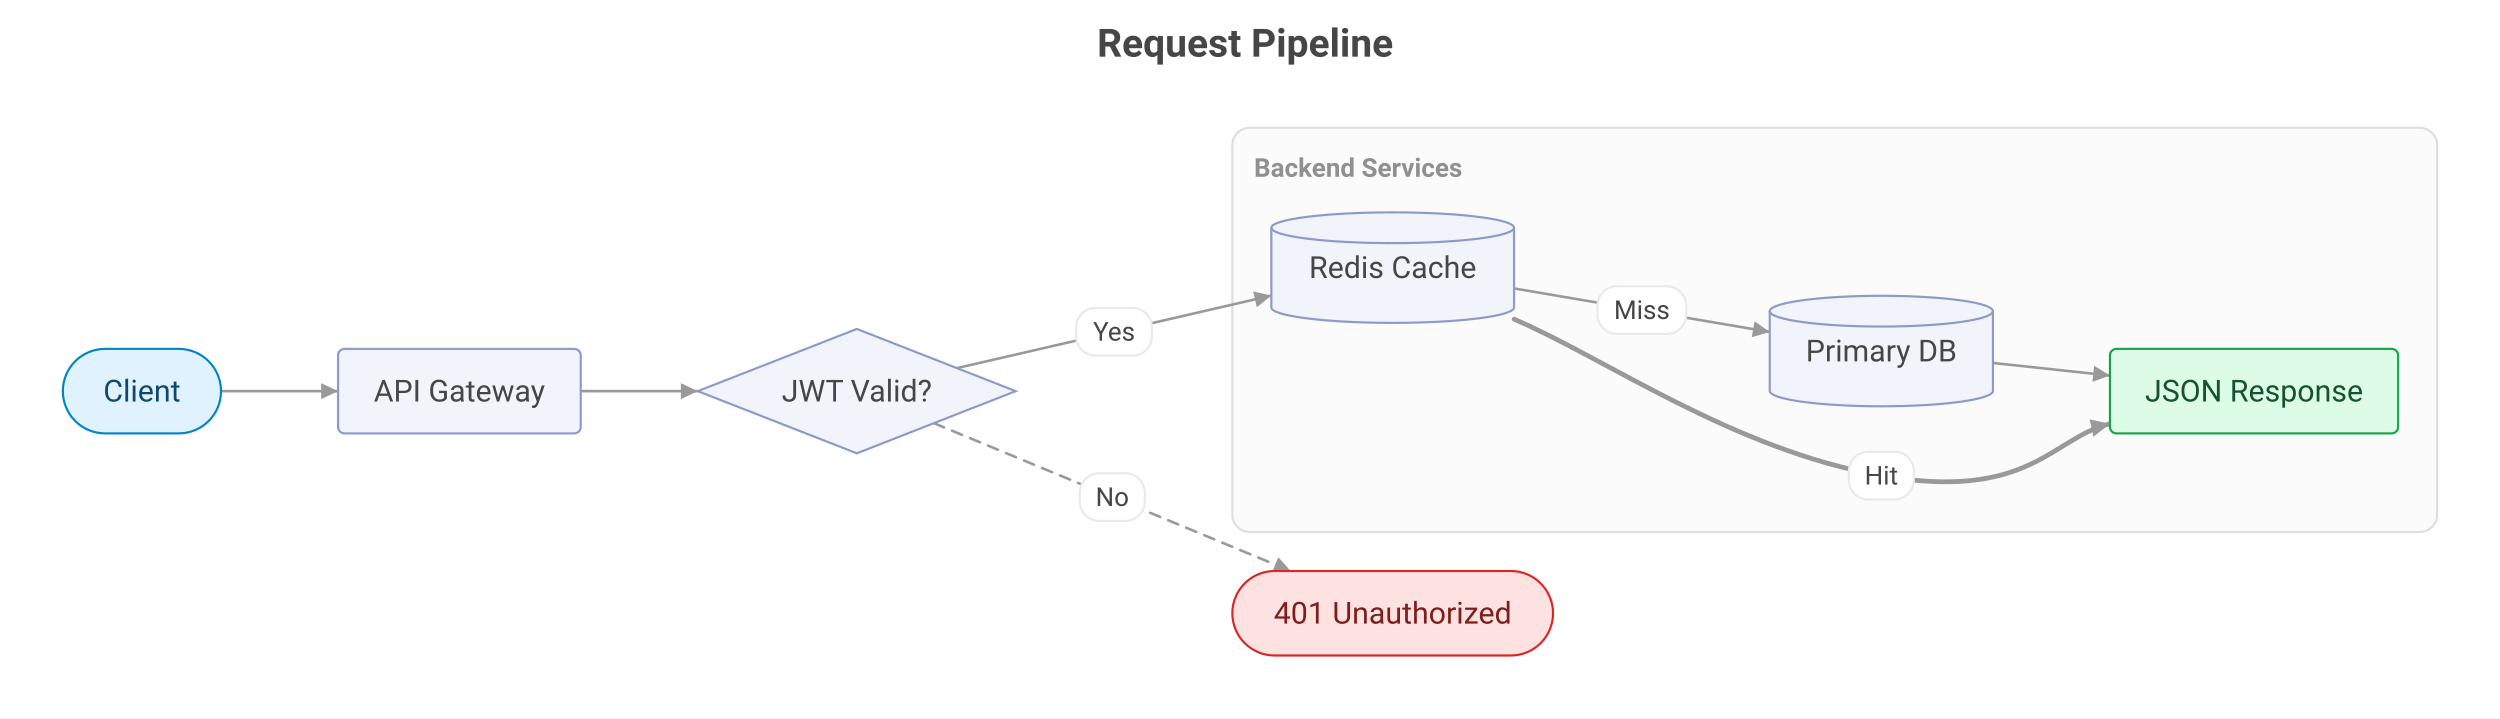
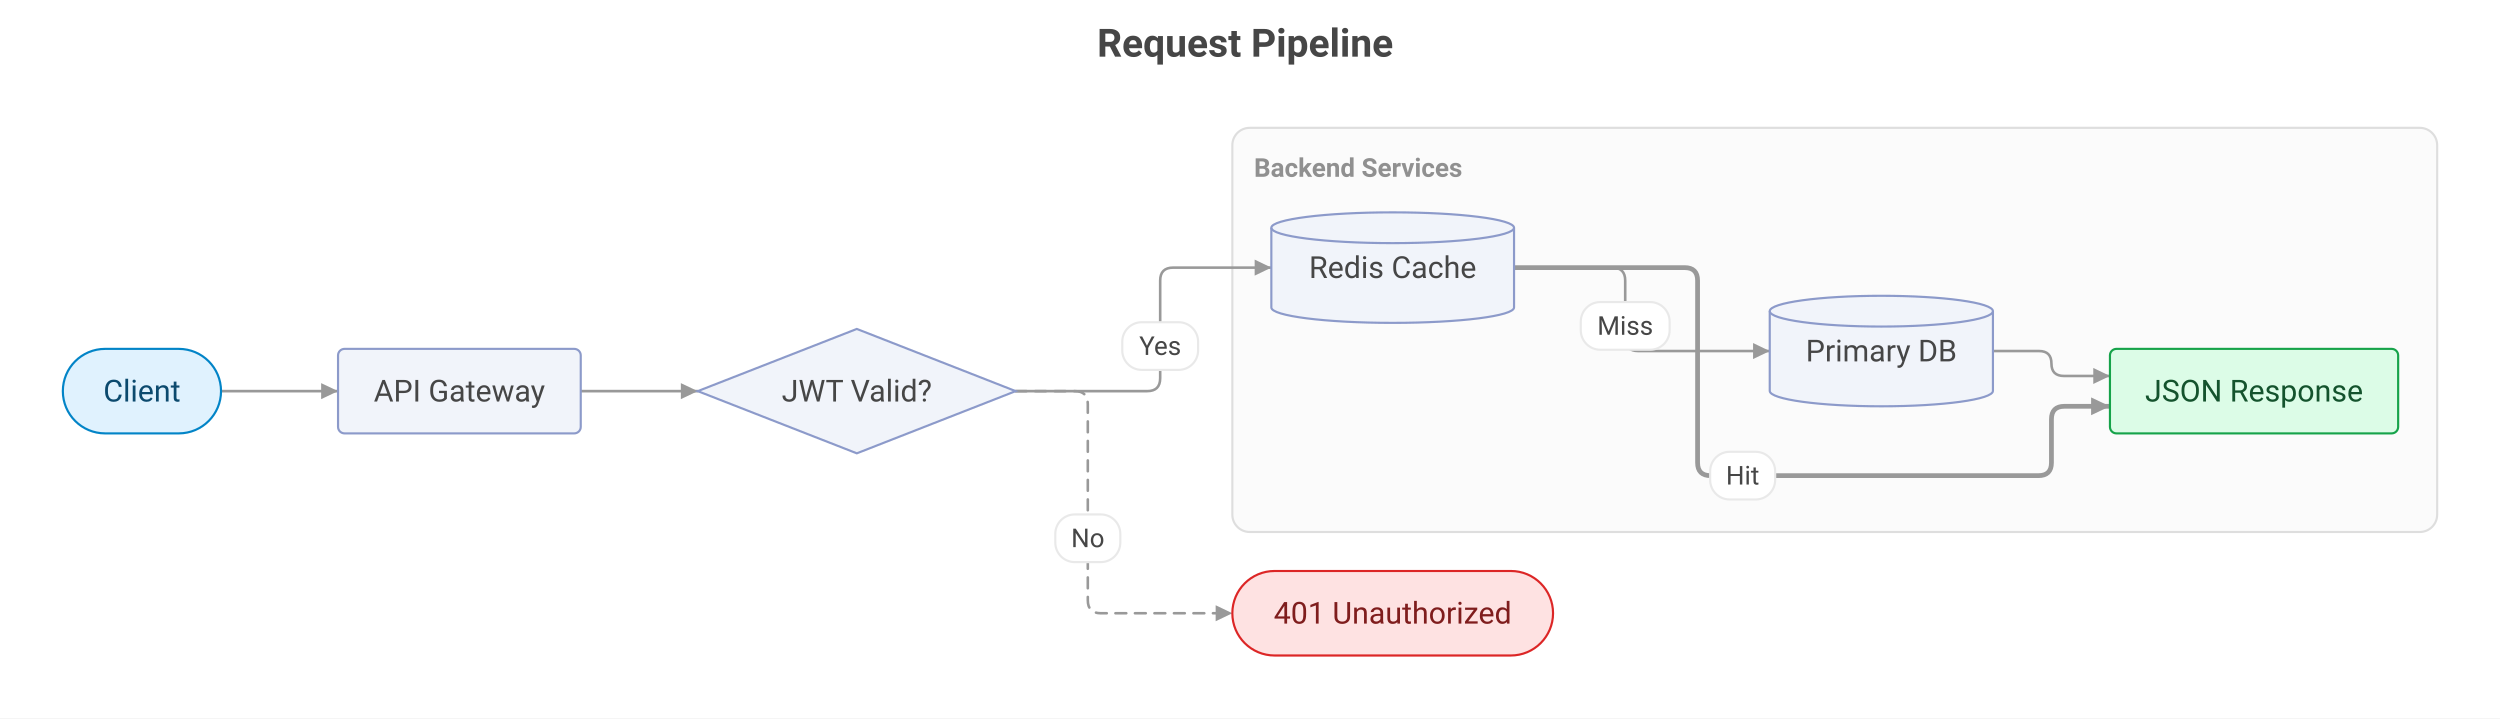
<svg xmlns="http://www.w3.org/2000/svg" width="1153.7" height="331.5" viewBox="0 0 1153.7 331.5">
  <rect x="0" y="0" width="1153.7" height="331.5" fill="#FFFFFF" />
  <text font-size="18" x="506.3" y="20" font-weight="bold" dominant-baseline="central" font-family="Roboto" fill="#464646">
Request Pipeline
</text>
  <rect x="568.7" y="59" width="556" height="186.5" rx="8" ry="8" stroke="#DEDEDE" stroke-width="1" fill="#FBFBFB" />
  <text font-size="12" x="578.7" y="77.5" font-weight="bold" dominant-baseline="central" text-anchor="start" font-family="Roboto" fill="#909090">
Backend Services
</text>
  <path d="M97 145.5 L151 145.5" transform="translate(5,35)" fill="none" stroke-width="1.2" stroke="#999999" stroke-linecap="round" stroke-linejoin="round" />
  <polygon points="156,180.5 148.2,184.2 148.2,176.8" fill="#999999" />
  <path d="M263 145.5 L317 145.5" transform="translate(5,35)" fill="none" stroke-width="1.2" stroke="#999999" stroke-linecap="round" stroke-linejoin="round" />
  <polygon points="322,180.5 314.2,184.2 314.2,176.8" fill="#999999" />
-   <path d="M436.5 134.9 L581.7 101.4" transform="translate(5,35)" fill="none" stroke-width="1.2" stroke="#999999" stroke-linecap="round" stroke-linejoin="round" />
-   <polygon points="586.7,136.4 580,141.8 578.3,134.5" fill="#999999" />
-   <path d="M426 160.3 L590.6 228.5" transform="translate(5,35)" fill="none" stroke-width="1.2" stroke="#999999" stroke-dasharray="5,4" stroke-linecap="round" stroke-linejoin="round" />
-   <polygon points="595.6,263.5 587.1,264 589.9,257.1" fill="#999999" />
-   <path d="M693.7 98.1 L811.7 118.2" transform="translate(5,35)" fill="none" stroke-width="1.2" stroke="#999999" stroke-linecap="round" stroke-linejoin="round" />
-   <polygon points="816.7,153.2 808.4,155.6 809.7,148.3" fill="#999999" />
-   <path d="M693.7 112.3 C736.1 130.4,794.5 172.4,863.2 184.5 C932 196.6,942.3 166.6,968.7 160.6" transform="translate(5,35)" fill="none" stroke-width="2.2" stroke="#999999" stroke-linecap="round" stroke-linejoin="round" />
-   <polygon points="973.7,195.6 966.1,201.5 964.3,193.5" fill="#999999" />
-   <path d="M914.7 132.5 L968.7 138.3" transform="translate(5,35)" fill="none" stroke-width="1.2" stroke="#999999" stroke-linecap="round" stroke-linejoin="round" />
-   <polygon points="973.7,173.3 965.6,176.2 966.4,168.8" fill="#999999" />
-   <rect x="496.6" y="142.1" width="35" height="22" rx="9" ry="9" stroke="#E9E9E9" stroke-width="1" fill="#FFFFFF" />
-   <text font-size="12" x="514.1" y="153.1" dominant-baseline="central" text-anchor="middle" font-family="Roboto" fill="#464646">
+   <path d="M463.7 145.5 L524.4 145.5 Q530.4 145.5,530.4 139.5 L530.4 94.5 Q530.4 88.5,536.4 88.5 L581.7 88.5" transform="translate(5,35)" fill="none" stroke-width="1.2" stroke="#999999" stroke-linecap="round" stroke-linejoin="round" />
+   <polygon points="586.7,123.5 579,127.2 579,119.8" fill="#999999" />
+   <path d="M463.7 145.5 L491 145.5 Q497 145.5,497 151.5 L497 242 Q497 248,503 248 L563.7 248" transform="translate(5,35)" fill="none" stroke-width="1.2" stroke="#999999" stroke-dasharray="5,4" stroke-linecap="round" stroke-linejoin="round" />
+   <polygon points="568.7,283 561,286.7 561,279.3" fill="#999999" />
+   <path d="M693.7 88.5 L739 88.5 Q745 88.5,745 94.5 L745 121 Q745 127,751 127 L811.7 127" transform="translate(5,35)" fill="none" stroke-width="1.2" stroke="#999999" stroke-linecap="round" stroke-linejoin="round" />
+   <polygon points="816.7,162 809,165.7 809,158.3" fill="#999999" />
+   <path d="M693.7 88.5 L772.4 88.5 Q778.4 88.5,778.4 94.5 L778.4 178.5 Q778.4 184.5,784.4 184.5 L935.7 184.5 Q941.7 184.5,941.7 178.5 L941.7 158.5 Q941.7 152.5,947.7 152.5 L968.7 152.5" transform="translate(5,35)" fill="none" stroke-width="2.2" stroke="#999999" stroke-linecap="round" stroke-linejoin="round" />
+   <polygon points="973.7,187.5 965,191.6 965,183.4" fill="#999999" />
+   <path d="M914.7 127 L936 127 Q941.7 127,941.7 132.8 L941.7 132.8 Q941.7 138.5,947.5 138.5 L968.7 138.5" transform="translate(5,35)" fill="none" stroke-width="1.2" stroke="#999999" stroke-linecap="round" stroke-linejoin="round" />
+   <polygon points="973.7,173.5 966,177.2 966,169.8" fill="#999999" />
+   <rect x="517.9" y="148.7" width="35" height="22" rx="9" ry="9" stroke="#E9E9E9" stroke-width="1" fill="#FFFFFF" />
+   <text font-size="12" x="535.4" y="159.7" dominant-baseline="central" text-anchor="middle" font-family="Roboto" fill="#464646">
Yes
</text>
-   <rect x="498.3" y="218.4" width="30" height="22" rx="9" ry="9" stroke="#E9E9E9" stroke-width="1" fill="#FFFFFF" />
-   <text font-size="12" x="513.3" y="229.4" dominant-baseline="central" text-anchor="middle" font-family="Roboto" fill="#464646">
+   <rect x="487" y="237.4" width="30" height="22" rx="9" ry="9" stroke="#E9E9E9" stroke-width="1" fill="#FFFFFF" />
+   <text font-size="12" x="502" y="248.4" dominant-baseline="central" text-anchor="middle" font-family="Roboto" fill="#464646">
No
</text>
-   <rect x="737.2" y="132.1" width="41" height="22" rx="9" ry="9" stroke="#E9E9E9" stroke-width="1" fill="#FFFFFF" />
-   <text font-size="12" x="757.7" y="143.1" dominant-baseline="central" text-anchor="middle" font-family="Roboto" fill="#464646">
+   <rect x="729.5" y="139.4" width="41" height="22" rx="9" ry="9" stroke="#E9E9E9" stroke-width="1" fill="#FFFFFF" />
+   <text font-size="12" x="750" y="150.4" dominant-baseline="central" text-anchor="middle" font-family="Roboto" fill="#464646">
Miss
</text>
-   <rect x="853.2" y="208.5" width="30" height="22" rx="9" ry="9" stroke="#E9E9E9" stroke-width="1" fill="#FFFFFF" />
-   <text font-size="12" x="868.2" y="219.5" dominant-baseline="central" text-anchor="middle" font-family="Roboto" fill="#464646">
+   <rect x="789.2" y="208.5" width="30" height="22" rx="9" ry="9" stroke="#E9E9E9" stroke-width="1" fill="#FFFFFF" />
+   <text font-size="12" x="804.2" y="219.5" dominant-baseline="central" text-anchor="middle" font-family="Roboto" fill="#464646">
Hit
</text>
  <rect x="29" y="161" width="73" height="39" rx="19.5" ry="19.5" stroke="#0284C7" stroke-width="1" fill="#E0F2FE" />
  <text font-size="14" x="65.5" y="180.5" dominant-baseline="central" text-anchor="middle" font-family="Roboto" fill="#0C4A6E">
Client
</text>
  <rect x="156" y="161" width="112" height="39" rx="3" ry="3" stroke="#8C9ACA" stroke-width="1" fill="#F1F4FA" />
  <text font-size="14" x="212" y="180.5" dominant-baseline="central" text-anchor="middle" font-family="Roboto" fill="#464646">
API Gateway
</text>
  <polygon points="395.4,151.8 468.7,180.5 395.4,209.2 322,180.5" stroke="#8C9ACA" fill="#F1F4FA" />
  <text font-size="14" x="395.4" y="180.5" dominant-baseline="central" text-anchor="middle" font-family="Roboto" fill="#464646">
JWT Valid?
</text>
  <path d="M581.7 70.1 A 56 7.1 0 0 1 693.7 70.1 L 693.7 106.9 A 56 7.1 0 0 1 581.7 106.9 Z" transform="translate(5,35)" fill="#F1F4FA" stroke-width="1" stroke="#8C9ACA" />
  <path d="M 581.7 70.1 A 56 7.1 0 0 0 693.7 70.1" transform="translate(5,35)" fill="none" stroke-width="1" stroke="#8C9ACA" />
  <text font-size="14" x="642.7" y="123.5" dominant-baseline="central" text-anchor="middle" font-family="Roboto" fill="#464646">
Redis Cache
</text>
  <rect x="568.7" y="263.5" width="148" height="39" rx="19.5" ry="19.5" stroke="#DC2626" stroke-width="1" fill="#FEE2E2" />
  <text font-size="14" x="642.7" y="283" dominant-baseline="central" text-anchor="middle" font-family="Roboto" fill="#7F1D1D">
401 Unauthorized
</text>
  <path d="M811.7 108.6 A 51.5 7.1 0 0 1 914.7 108.6 L 914.7 145.4 A 51.5 7.1 0 0 1 811.7 145.4 Z" transform="translate(5,35)" fill="#F1F4FA" stroke-width="1" stroke="#8C9ACA" />
  <path d="M 811.7 108.6 A 51.5 7.1 0 0 0 914.7 108.6" transform="translate(5,35)" fill="none" stroke-width="1" stroke="#8C9ACA" />
  <text font-size="14" x="868.2" y="162" dominant-baseline="central" text-anchor="middle" font-family="Roboto" fill="#464646">
Primary DB
</text>
  <rect x="973.7" y="161" width="133" height="39" rx="3" ry="3" stroke="#16A34A" stroke-width="1" fill="#DCFCE7" />
  <text font-size="14" x="1040.2" y="180.5" dominant-baseline="central" text-anchor="middle" font-family="Roboto" fill="#14532D">
JSON Response
</text>
</svg>
